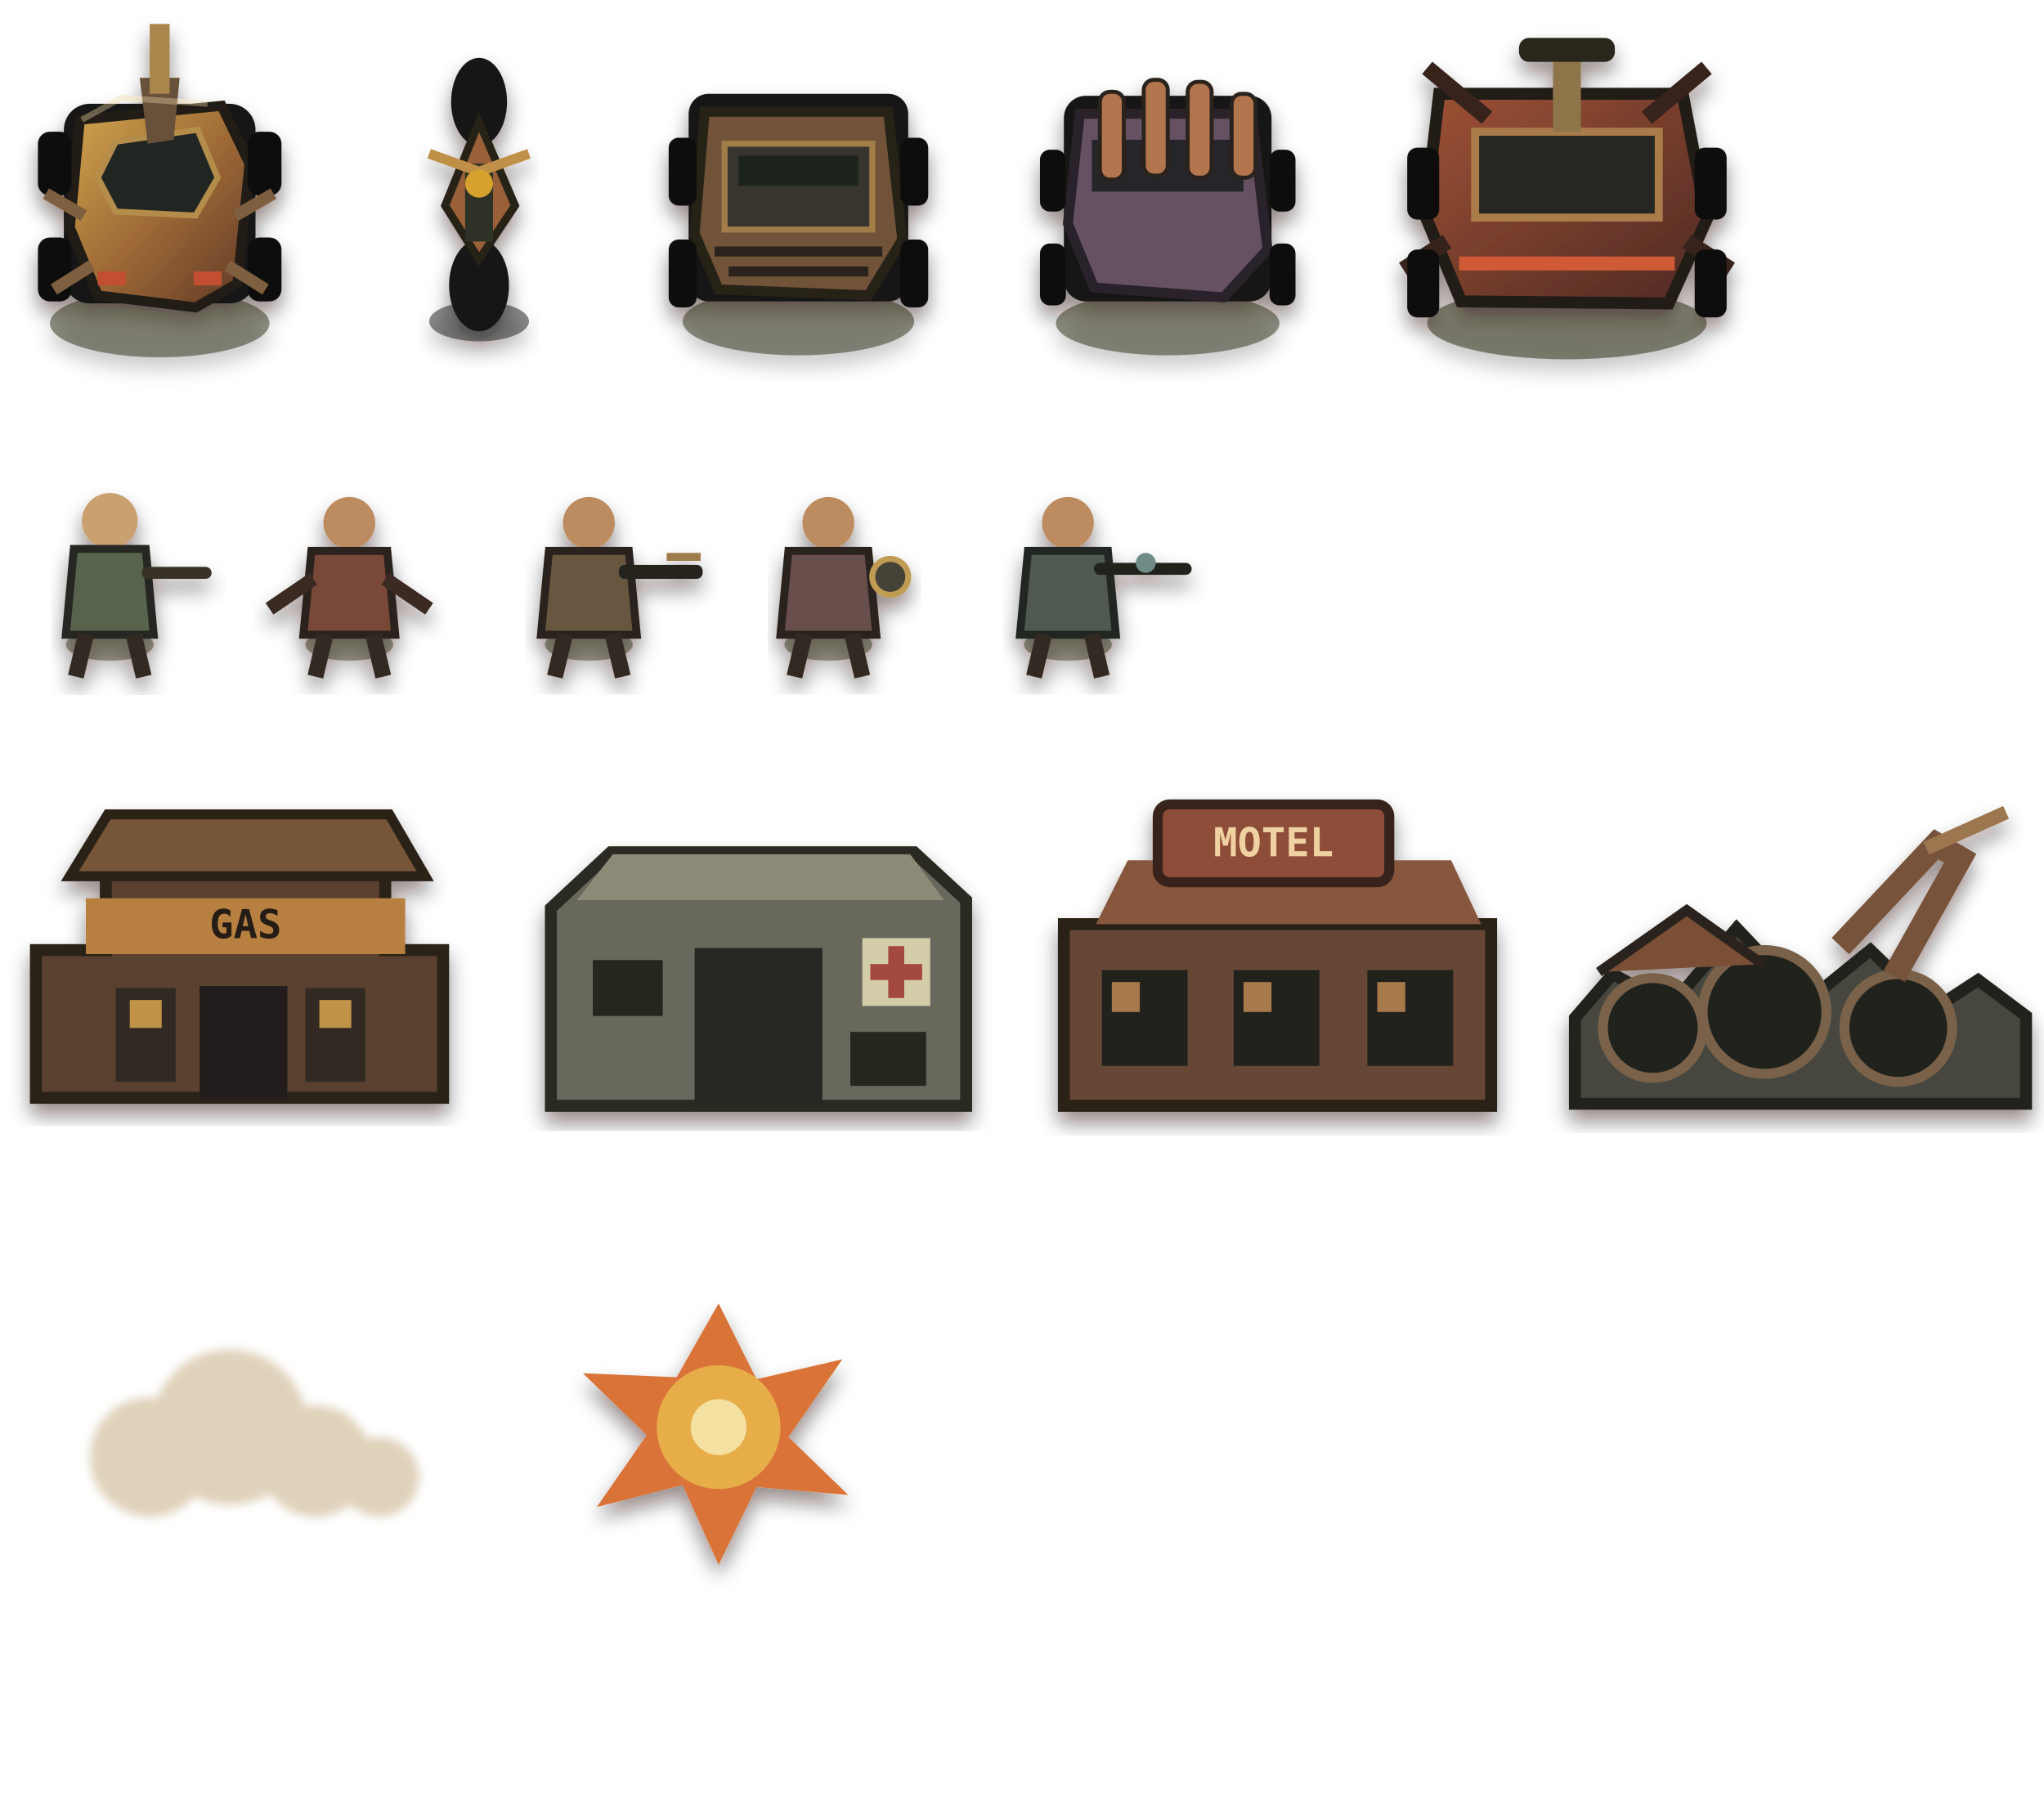
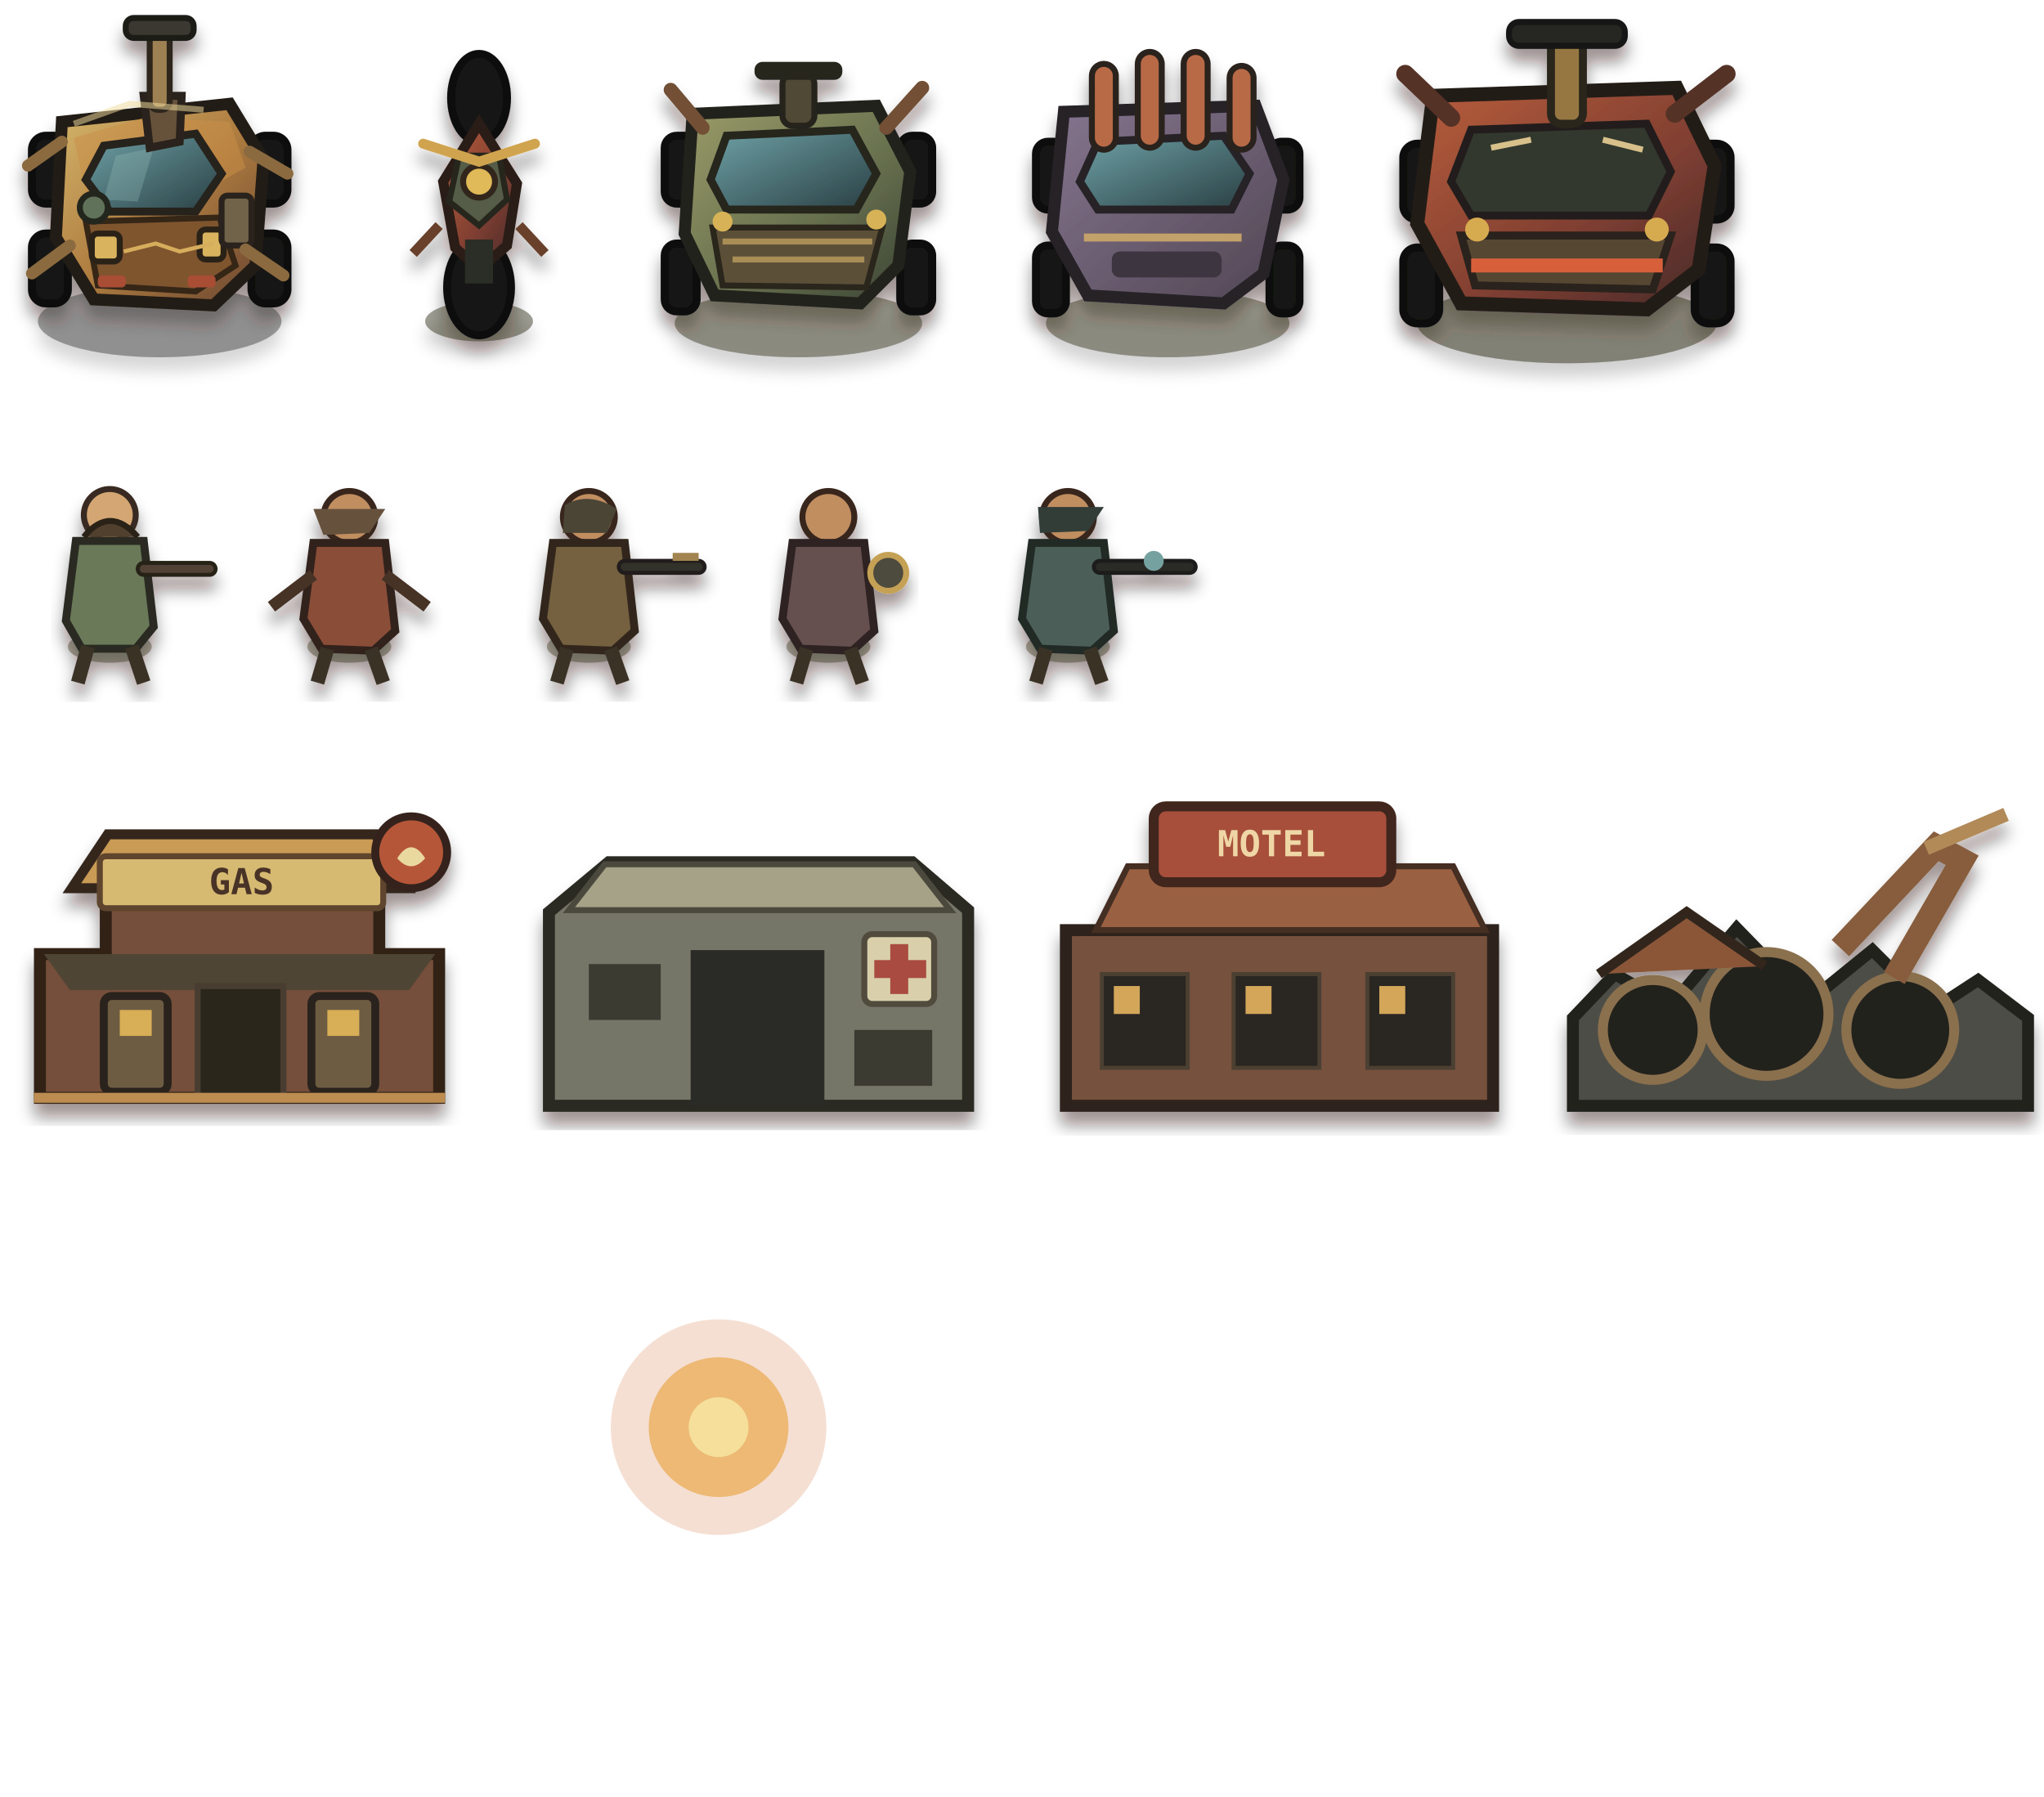
<svg xmlns="http://www.w3.org/2000/svg" width="1024" height="900" viewBox="0 0 1024 900">
  <defs>
-     <filter id="shadow">
-       <feDropShadow dx="0" dy="6" stdDeviation="5" flood-color="#120f0a" flood-opacity=".45" />
+     <filter id="sh">
+       <feDropShadow dx="0" dy="7" stdDeviation="4" flood-color="#17120d" flood-opacity=".42" />
    </filter>
-     <filter id="dust">
-       <feGaussianBlur stdDeviation="2.5" />
-     </filter>
-     <linearGradient id="rust" x1="0" y1="0" x2="1" y2="1">
-       <stop stop-color="#d2a64d" />
-       <stop offset=".55" stop-color="#9a6535" />
-       <stop offset="1" stop-color="#5d3826" />
-     </linearGradient>
-     <linearGradient id="steel" x1="0" y1="0" x2="1" y2="1">
-       <stop stop-color="#6b6b5b" />
-       <stop offset="1" stop-color="#292a24" />
-     </linearGradient>
-     <linearGradient id="roadred" x1="0" y1="0" x2="1" y2="1">
-       <stop stop-color="#9d5134" />
-       <stop offset="1" stop-color="#4f2a24" />
+     <linearGradient id="sandSteel" x1="0" y1="0" x2="1" y2="1">
+       <stop stop-color="#d6b76c" />
+       <stop offset=".52" stop-color="#ad7b3f" />
+       <stop offset="1" stop-color="#68442f" />
+     </linearGradient>
+     <linearGradient id="olive" x1="0" y1="0" x2="1" y2="1">
+       <stop stop-color="#9b9b68" />
+       <stop offset=".55" stop-color="#69724f" />
+       <stop offset="1" stop-color="#394233" />
+     </linearGradient>
+     <linearGradient id="rustRed" x1="0" y1="0" x2="1" y2="1">
+       <stop stop-color="#b85d3c" />
+       <stop offset=".58" stop-color="#803f31" />
+       <stop offset="1" stop-color="#45282a" />
+     </linearGradient>
+     <linearGradient id="violet" x1="0" y1="0" x2="1" y2="1">
+       <stop stop-color="#85758f" />
+       <stop offset="1" stop-color="#514653" />
+     </linearGradient>
+     <linearGradient id="glass" x1="0" y1="0" x2="1" y2="1">
+       <stop stop-color="#6ea1a6" />
+       <stop offset="1" stop-color="#293f43" />
    </linearGradient>
  </defs>
-   <g transform="translate(80 94)" filter="url(#shadow)">
-     <ellipse cx="0" cy="68" rx="55" ry="17" fill="#15130f" opacity=".45" />
-     <rect x="-48" y="-42" width="96" height="100" rx="13" fill="#171713" />
-     <path d="M-40-34 L31-41 45-12 39 48 18 60 -31 54 -45 20Z" fill="url(#rust)" stroke="#211d16" stroke-width="5" />
-     <path d="M-22-23 L19-29 29-5 18 14 -22 12 -31-5Z" fill="#242722" stroke="#b58d4c" stroke-width="3" />
-     <path d="M-10-55 L10-55 7-24 -6-22Z" fill="#68513b" />
-     <rect x="-5" y="-82" width="10" height="35" fill="#a9864c" />
-     <rect x="-61" y="-28" width="17" height="32" rx="6" fill="#10110e" />
-     <rect x="44" y="-28" width="17" height="32" rx="6" fill="#10110e" />
-     <rect x="-61" y="25" width="17" height="32" rx="6" fill="#10110e" />
-     <rect x="44" y="25" width="17" height="32" rx="6" fill="#10110e" />
-     <path d="M-38 14 L-57 3 M38 14 L57 3 M-34 39 L-53 51 M34 39 L53 51" stroke="#7e6040" stroke-width="6" />
-     <rect x="-31" y="42" width="14" height="7" fill="#c34f33" />
-     <rect x="17" y="42" width="14" height="7" fill="#c34f33" />
-     <path d="M-39-34 L-19-45 24-42" fill="none" stroke="#edd6a6" stroke-opacity=".38" stroke-width="3" />
-   </g>
-   <g transform="translate(240 95)" filter="url(#shadow)">
-     <ellipse cy="66" rx="25" ry="10" fill="#15130f" opacity=".5" />
-     <ellipse cy="-44" rx="14" ry="22" fill="#151612" />
-     <ellipse cy="48" rx="15" ry="23" fill="#151612" />
-     <path d="M0-34 L-17 8 0 35 18 8Z" fill="#9a6138" stroke="#252019" stroke-width="4" />
-     <rect x="-7" y="-13" width="14" height="39" fill="#2d3028" />
-     <path d="M-25-18 L0-9 25-18" stroke="#c0904a" stroke-width="5" fill="none" />
-     <circle cy="-3" r="7" fill="#d7a12e" />
-   </g>
-   <g transform="translate(400 95)" filter="url(#shadow)">
-     <ellipse cy="66" rx="58" ry="17" fill="#15130f" opacity=".45" />
-     <rect x="-55" y="-48" width="110" height="104" rx="10" fill="#181713" />
-     <path d="M-47-39 H45 L52 25 35 53 -40 50 -52 22Z" fill="#6f5337" stroke="#282219" stroke-width="5" />
-     <rect x="-37" y="-23" width="74" height="43" fill="#39362d" stroke="#a27c49" stroke-width="3" />
-     <path d="M-30-17 H30 V-2 H-30Z" fill="#1c211f" />
-     <rect x="-65" y="-26" width="14" height="34" rx="5" fill="#0f100e" />
-     <rect x="51" y="-26" width="14" height="34" rx="5" fill="#0f100e" />
-     <rect x="-65" y="25" width="14" height="34" rx="5" fill="#0f100e" />
-     <rect x="51" y="25" width="14" height="34" rx="5" fill="#0f100e" />
-     <path d="M-42 31 H42 M-35 41 H35" stroke="#2b241c" stroke-width="5" />
-   </g>
-   <g transform="translate(585 95)" filter="url(#shadow)">
-     <ellipse cy="67" rx="56" ry="16" fill="#15130f" opacity=".45" />
-     <rect x="-52" y="-47" width="104" height="103" rx="11" fill="#181713" />
-     <path d="M-44-38 H42 L50 30 28 54 -37 49 -50 17Z" fill="#665164" stroke="#2a2229" stroke-width="5" />
-     <rect x="-38" y="-25" width="76" height="26" fill="#27252a" />
-     <g fill="#b2744e" stroke="#2a211a" stroke-width="2">
-       <rect x="-34" y="-49" width="12" height="44" rx="5" />
-       <rect x="-12" y="-55" width="12" height="48" rx="5" />
-       <rect x="10" y="-54" width="12" height="48" rx="5" />
-       <rect x="32" y="-48" width="12" height="42" rx="5" />
-     </g>
-     <rect x="-64" y="-20" width="13" height="31" rx="5" fill="#0f100e" />
-     <rect x="51" y="-20" width="13" height="31" rx="5" fill="#0f100e" />
-     <rect x="-64" y="27" width="13" height="31" rx="5" fill="#0f100e" />
-     <rect x="51" y="27" width="13" height="31" rx="5" fill="#0f100e" />
-   </g>
-   <g transform="translate(785 95)" filter="url(#shadow)">
-     <ellipse cy="67" rx="70" ry="18" fill="#15130f" opacity=".48" />
-     <path d="M-64-48 H58 L70 15 51 57 -53 56 -71 13Z" fill="url(#roadred)" stroke="#241b18" stroke-width="6" />
-     <rect x="-46" y="-29" width="92" height="43" fill="#282820" stroke="#aa7c49" stroke-width="4" />
-     <path d="M-40-36 L-70-61 M40-36 L70-61 M-60 26 L-82 40 M60 26 L82 40" stroke="#39241d" stroke-width="8" />
-     <rect x="-80" y="-21" width="16" height="36" rx="5" fill="#0f100e" />
-     <rect x="64" y="-21" width="16" height="36" rx="5" fill="#0f100e" />
-     <rect x="-80" y="30" width="16" height="34" rx="5" fill="#0f100e" />
-     <rect x="64" y="30" width="16" height="34" rx="5" fill="#0f100e" />
-     <rect x="-7" y="-72" width="14" height="43" fill="#8e7548" />
-     <rect x="-24" y="-76" width="48" height="12" rx="5" fill="#29251e" />
-     <path d="M-54 37 H54" stroke="#cf5a35" stroke-width="7" />
-   </g>
-   <g transform="translate(55 285)" filter="url(#shadow)">
-     <ellipse cy="38" rx="22" ry="8" fill="#15130f" opacity=".4" />
-     <circle cy="-24" r="14" fill="#c9a06f" />
-     <path d="M-18-10 L18-10 22 33 -22 33Z" fill="#59634d" stroke="#272820" stroke-width="4" />
-     <rect x="16" y="-1" width="35" height="6" rx="3" fill="#383126" />
-     <path d="M-12 33 L-17 54 M12 33 L17 54" stroke="#332b22" stroke-width="8" />
-   </g>
-   <g transform="translate(175 285)" filter="url(#shadow)">
-     <ellipse cy="38" rx="22" ry="8" fill="#15130f" opacity=".4" />
-     <circle cy="-23" r="13" fill="#bc8c61" />
-     <path d="M-19-9 L19-9 23 33 -23 33Z" fill="#784837" stroke="#2c201a" stroke-width="4" />
-     <path d="M-18 5 L-40 20 M18 5 L40 20" stroke="#3b2c22" stroke-width="7" />
-     <path d="M-12 33 L-17 54 M12 33 L17 54" stroke="#332b22" stroke-width="8" />
-   </g>
-   <g transform="translate(295 285)" filter="url(#shadow)">
-     <ellipse cy="38" rx="22" ry="8" fill="#15130f" opacity=".4" />
-     <circle cy="-23" r="13" fill="#bc8c61" />
-     <path d="M-20-9 L20-9 24 33 -24 33Z" fill="#685640" stroke="#2c241c" stroke-width="4" />
-     <rect x="15" y="-2" width="42" height="7" rx="3" fill="#25231e" />
-     <rect x="39" y="-8" width="17" height="4" fill="#9e7b4b" />
-     <path d="M-12 33 L-17 54 M12 33 L17 54" stroke="#332b22" stroke-width="8" />
-   </g>
-   <g transform="translate(415 285)" filter="url(#shadow)">
-     <ellipse cy="38" rx="22" ry="8" fill="#15130f" opacity=".4" />
-     <circle cy="-23" r="13" fill="#bc8c61" />
-     <path d="M-20-9 L20-9 24 33 -24 33Z" fill="#69504b" stroke="#2c211f" stroke-width="4" />
-     <circle cx="31" cy="4" r="9" fill="#444239" stroke="#c09b52" stroke-width="3" />
-     <path d="M-12 33 L-17 54 M12 33 L17 54" stroke="#332b22" stroke-width="8" />
-   </g>
-   <g transform="translate(535 285)" filter="url(#shadow)">
-     <ellipse cy="38" rx="22" ry="8" fill="#15130f" opacity=".4" />
-     <circle cy="-23" r="13" fill="#bc8c61" />
-     <path d="M-20-9 L20-9 24 33 -24 33Z" fill="#4f5951" stroke="#222822" stroke-width="4" />
-     <rect x="13" y="-3" width="49" height="6" rx="3" fill="#22231f" />
-     <circle cx="39" cy="-3" r="5" fill="#708c87" />
-     <path d="M-12 33 L-17 54 M12 33 L17 54" stroke="#332b22" stroke-width="8" />
-   </g>
-   <g transform="translate(0 390)" filter="url(#shadow)">
-     <path d="M18 160 H222 V86 H193 V48 H53 V86 H18Z" fill="#5a402d" stroke="#2b2119" stroke-width="6" />
-     <rect x="43" y="60" width="160" height="28" fill="#b8803f" />
-     <text x="123" y="80" text-anchor="middle" font-family="monospace" font-size="20" font-weight="900" fill="#251d15">GAS</text>
-     <path d="M35 49 H213 L195 18 H54Z" fill="#775437" stroke="#2c2118" stroke-width="5" />
-     <g fill="#302c24">
-       <rect x="58" y="105" width="30" height="47" />
-       <rect x="153" y="105" width="30" height="47" />
-     </g>
-     <g fill="#c0934a">
-       <rect x="65" y="111" width="16" height="14" />
-       <rect x="160" y="111" width="16" height="14" />
-     </g>
-     <rect x="100" y="104" width="44" height="56" fill="#211f1a" />
-   </g>
-   <g transform="translate(260 390)" filter="url(#shadow)">
-     <path d="M16 164 H224 V61 L198 37 H46 L16 65Z" fill="#67675c" stroke="#2a2923" stroke-width="6" />
-     <path d="M47 38 H196 L213 61 H29Z" fill="#8c8976" />
-     <rect x="88" y="85" width="64" height="79" fill="#282821" />
-     <rect x="172" y="80" width="34" height="34" fill="#d4cda9" />
-     <rect x="185" y="84" width="8" height="26" fill="#a44a3d" />
-     <rect x="176" y="93" width="26" height="8" fill="#a44a3d" />
-     <g fill="#25251f">
-       <rect x="37" y="91" width="35" height="28" />
-       <rect x="166" y="127" width="38" height="27" />
-     </g>
-   </g>
-   <g transform="translate(520 390)" filter="url(#shadow)">
-     <path d="M13 164 H227 V73 H13Z" fill="#664735" stroke="#2a2019" stroke-width="6" />
-     <path d="M29 73 L45 41 H207 L222 73Z" fill="#86563d" />
-     <rect x="60" y="13" width="116" height="39" rx="6" fill="#8d4d38" stroke="#38231d" stroke-width="5" />
-     <text x="118" y="39" text-anchor="middle" font-family="monospace" font-size="20" font-weight="900" fill="#f0d1a2">MOTEL</text>
-     <g fill="#24221d">
-       <rect x="32" y="96" width="43" height="48" />
-       <rect x="98" y="96" width="43" height="48" />
-       <rect x="165" y="96" width="43" height="48" />
-     </g>
-     <g fill="#a77a4c">
-       <rect x="37" y="102" width="14" height="15" />
-       <rect x="103" y="102" width="14" height="15" />
-       <rect x="170" y="102" width="14" height="15" />
-     </g>
-   </g>
-   <g transform="translate(780 390)" filter="url(#shadow)">
-     <path d="M9 163 H235 V119 L211 101 188 116 157 86 125 112 90 75 57 114 28 98 9 120Z" fill="#464740" stroke="#24241f" stroke-width="6" />
-     <g fill="#22231f" stroke="#796249" stroke-width="5">
-       <circle cx="48" cy="125" r="25" />
-       <circle cx="104" cy="117" r="31" />
-       <circle cx="171" cy="125" r="27" />
-     </g>
-     <path d="M142 84 L190 33 202 40 169 99" stroke="#78533a" stroke-width="12" fill="none" />
-     <path d="M185 35 L225 17" stroke="#9c7650" stroke-width="7" />
-     <path d="M21 97 L65 66 103 93" fill="#7a5036" stroke="#2c231d" stroke-width="5" />
-   </g>
-   <g transform="translate(120 720)">
-     <g fill="#b99b67" opacity=".45" filter="url(#dust)">
-       <circle cx="-45" cy="10" r="30" />
-       <circle cx="-5" cy="-5" r="39" />
-       <circle cx="38" cy="12" r="28" />
-       <circle cx="70" cy="20" r="20" />
-     </g>
-   </g>
-   <g transform="translate(360 715)" filter="url(#shadow)">
-     <path d="M0-62 L19-24 62-34 35 5 65 34 19 30 0 69 -18 29 -61 40 -36 4 -68-27 -21-25Z" fill="#d97338" />
-     <circle r="31" fill="#e6ad48" />
-     <circle r="14" fill="#f4e0a1" />
+   <g transform="translate(80 95)" filter="url(#sh)">
+     <ellipse cy="66" rx="61" ry="18" fill="#1b1712" opacity=".38" />
+     <g fill="#181814" stroke="#0f0f0c" stroke-width="4">
+       <rect x="-64" y="-27" width="18" height="34" rx="7" />
+       <rect x="46" y="-27" width="18" height="34" rx="7" />
+       <rect x="-64" y="22" width="18" height="35" rx="7" />
+       <rect x="46" y="22" width="18" height="35" rx="7" />
+     </g>
+     <path d="M-49-34 L35-43 52-15 48 38 27 58 -33 55 -52 24Z" fill="url(#sandSteel)" stroke="#241d16" stroke-width="6" />
+     <path d="M-43-26 L-8-36 35-34 43-11 25-1 -37 2Z" fill="#c98e46" opacity=".52" />
+     <path d="M-28-22 L18-28 31-8 18 11 -25 11 -37-5Z" fill="url(#glass)" stroke="#27241f" stroke-width="4" />
+     <path d="M-22-17 L-3-21 -11 6 -28 5Z" fill="#9ac0bd" opacity=".3" />
+     <path d="M-37 16 L30 14 38 38 18 51 -31 48Z" fill="#7f542f" stroke="#352519" stroke-width="3" />
+     <g fill="#d9b35d" stroke="#2c2419" stroke-width="3">
+       <rect x="-34" y="22" width="14" height="14" rx="3" />
+       <rect x="20" y="20" width="12" height="15" rx="3" />
+     </g>
+     <g fill="#a94d35">
+       <rect x="-31" y="43" width="14" height="6" rx="2" />
+       <rect x="14" y="43" width="14" height="6" rx="2" />
+     </g>
+     <path d="M-8-47 L11-47 10-24 -5-21Z" fill="#66513b" stroke="#2a231a" stroke-width="4" />
+     <rect x="-5" y="-82" width="10" height="42" rx="4" fill="#9e8152" stroke="#2d261d" stroke-width="3" />
+     <rect x="-17" y="-86" width="34" height="10" rx="4" fill="#3b3930" stroke="#1e1e19" stroke-width="3" />
+     <circle cx="-33" cy="9" r="7" fill="#60735a" stroke="#24271f" stroke-width="3" />
+     <rect x="31" y="3" width="15" height="25" rx="3" fill="#71634a" stroke="#2a241c" stroke-width="3" />
+     <path d="M-49-24 L-66-12 M45-19 L64-8 M-45 28 L-64 42 M43 30 L62 43" stroke="#8b6b40" stroke-width="6" stroke-linecap="round" />
+     <path d="M-43-33 L-15-43 22-40" fill="none" stroke="#f0dc9d" stroke-opacity=".52" stroke-width="3" />
+     <path d="M-18 31 L-2 27 10 31 27 27" fill="none" stroke="#d6ad5b" stroke-width="2" />
+   </g>
+   <g transform="translate(240 96)" filter="url(#sh)">
+     <ellipse cy="65" rx="27" ry="10" fill="#17130f" opacity=".42" />
+     <g fill="#171816" stroke="#0d0e0c" stroke-width="4">
+       <ellipse cy="-47" rx="14" ry="22" />
+       <ellipse cy="48" rx="16" ry="24" />
+     </g>
+     <path d="M0-34 L-18-5 -12 28 0 39 14 27 19-4Z" fill="url(#rustRed)" stroke="#2c1d19" stroke-width="5" />
+     <path d="M-10-18 H10 L14 4 0 17 -15 5Z" fill="#545c47" stroke="#25281f" stroke-width="3" />
+     <circle cy="-5" r="8" fill="#e0b958" stroke="#32281b" stroke-width="3" />
+     <path d="M-28-24 L0-15 28-24" stroke="#d0a44f" stroke-width="5" fill="none" stroke-linecap="round" />
+     <path d="M-20 17 L-33 31 M20 17 L33 31" stroke="#69402c" stroke-width="5" />
+     <rect x="-7" y="24" width="14" height="22" fill="#2c2e27" />
+   </g>
+   <g transform="translate(400 95)" filter="url(#sh)">
+     <ellipse cy="67" rx="62" ry="17" fill="#17130f" opacity=".4" />
+     <g fill="#171713" stroke="#0d0e0c" stroke-width="4">
+       <rect x="-67" y="-27" width="16" height="34" rx="6" />
+       <rect x="51" y="-27" width="16" height="34" rx="6" />
+       <rect x="-67" y="27" width="16" height="34" rx="6" />
+       <rect x="51" y="27" width="16" height="34" rx="6" />
+     </g>
+     <path d="M-53-38 L39-42 56-9 50 38 31 57 -42 53 -57 22Z" fill="url(#olive)" stroke="#22231d" stroke-width="6" />
+     <path d="M-36-27 L27-30 39-8 29 10 -36 10 -44-5Z" fill="url(#glass)" stroke="#25261f" stroke-width="4" />
+     <path d="M-43 19 H42 L34 49 -38 48Z" fill="#5b5038" stroke="#2a251c" stroke-width="3" />
+     <path d="M-38 26 H37 M-33 35 H33" stroke="#a88d55" stroke-width="3" />
+     <g fill="#d7b257">
+       <circle cx="-38" cy="16" r="5" />
+       <circle cx="39" cy="15" r="5" />
+     </g>
+     <path d="M-48-31 L-64-50 M44-31 L62-51" stroke="#725035" stroke-width="7" stroke-linecap="round" />
+     <rect x="-8" y="-58" width="16" height="26" rx="5" fill="#504935" stroke="#25231c" stroke-width="3" />
+     <rect x="-22" y="-64" width="44" height="9" rx="4" fill="#26261f" />
+   </g>
+   <g transform="translate(585 95)" filter="url(#sh)">
+     <ellipse cy="67" rx="61" ry="17" fill="#17130f" opacity=".4" />
+     <g fill="#171713" stroke="#0d0e0c" stroke-width="4">
+       <rect x="-66" y="-24" width="15" height="34" rx="6" />
+       <rect x="51" y="-24" width="15" height="34" rx="6" />
+       <rect x="-66" y="28" width="15" height="34" rx="6" />
+       <rect x="51" y="28" width="15" height="34" rx="6" />
+     </g>
+     <path d="M-52-39 L44-42 58-5 48 42 28 57 -40 53 -58 21Z" fill="url(#violet)" stroke="#272128" stroke-width="6" />
+     <path d="M-35-24 L28-27 41-8 32 10 -35 10 -44-4Z" fill="url(#glass)" stroke="#252328" stroke-width="4" />
+     <g fill="#b86a46" stroke="#2b211b" stroke-width="3">
+       <rect x="-38" y="-63" width="12" height="43" rx="6" />
+       <rect x="-15" y="-69" width="12" height="48" rx="6" />
+       <rect x="8" y="-69" width="12" height="48" rx="6" />
+       <rect x="31" y="-62" width="12" height="42" rx="6" />
+     </g>
+     <path d="M-42 24 H37" stroke="#c3a16a" stroke-width="4" />
+     <rect x="-28" y="31" width="55" height="13" rx="4" fill="#3e3540" />
+   </g>
+   <g transform="translate(785 95)" filter="url(#sh)">
+     <ellipse cy="67" rx="75" ry="20" fill="#17130f" opacity=".44" />
+     <g fill="#151512" stroke="#0d0d0b" stroke-width="4">
+       <rect x="-82" y="-23" width="18" height="38" rx="7" />
+       <rect x="64" y="-23" width="18" height="38" rx="7" />
+       <rect x="-82" y="29" width="18" height="38" rx="7" />
+       <rect x="64" y="29" width="18" height="38" rx="7" />
+     </g>
+     <path d="M-67-47 L55-51 74-12 66 40 40 60 -53 57 -75 17Z" fill="url(#rustRed)" stroke="#241a18" stroke-width="7" />
+     <path d="M-48-30 L40-33 52-9 41 13 -48 13 -58-4Z" fill="#33382f" stroke="#241f1b" stroke-width="4" />
+     <path d="M-53 23 H52 L43 50 -46 48Z" fill="#554633" stroke="#2c211a" stroke-width="4" />
+     <path d="M-58-36 L-81-58 M54-38 L80-58" stroke="#553027" stroke-width="9" stroke-linecap="round" />
+     <rect x="-8" y="-77" width="16" height="44" rx="5" fill="#967743" stroke="#2b251c" stroke-width="4" />
+     <rect x="-29" y="-84" width="58" height="12" rx="5" fill="#282720" stroke="#171713" stroke-width="3" />
+     <g fill="#d6aa50">
+       <circle cx="-45" cy="20" r="6" />
+       <circle cx="45" cy="20" r="6" />
+     </g>
+     <path d="M-48 38 H48" stroke="#d7603a" stroke-width="7" />
+     <path d="M-38-21 L-18-25 M18-25 L38-20" stroke="#d7c08a" stroke-width="3" />
+   </g>
+   <g transform="translate(55 286)" filter="url(#sh)">
+     <ellipse cy="38" rx="21" ry="8" fill="#17130f" opacity=".35" />
+     <circle cy="-28" r="13" fill="#d4a673" stroke="#382a20" stroke-width="3" />
+     <path d="M-17-15 L17-15 22 28 13 39 -14 39 -22 25Z" fill="#6b7958" stroke="#292b22" stroke-width="4" />
+     <path d="M-13-17 Q0-33 14-17" fill="#51412f" stroke="#2b2119" stroke-width="3" />
+     <rect x="14" y="-4" width="39" height="6" rx="3" fill="#514334" stroke="#252019" stroke-width="2" />
+     <path d="M-11 38 L-16 56 M11 38 L17 56" stroke="#3b3126" stroke-width="7" />
+   </g>
+   <g transform="translate(175 286)" filter="url(#sh)">
+     <ellipse cy="38" rx="21" ry="8" fill="#17130f" opacity=".35" />
+     <circle cy="-27" r="13" fill="#c18e61" stroke="#38271f" stroke-width="3" />
+     <path d="M-18-14 L18-14 23 30 12 40 -14 39 -23 24Z" fill="#8a4e39" stroke="#31211b" stroke-width="4" />
+     <path d="M-18-31 L18-31 10-19 -13-18Z" fill="#66513d" />
+     <path d="M-18 2 L-39 18 M18 2 L39 18" stroke="#473328" stroke-width="6" />
+     <path d="M-11 39 L-16 56 M11 39 L17 56" stroke="#3b3126" stroke-width="7" />
+   </g>
+   <g transform="translate(295 286)" filter="url(#sh)">
+     <ellipse cy="38" rx="21" ry="8" fill="#17130f" opacity=".35" />
+     <circle cy="-27" r="13" fill="#c18e61" stroke="#38271f" stroke-width="3" />
+     <path d="M-18-14 L18-14 23 30 12 40 -14 39 -23 24Z" fill="#75613f" stroke="#30271c" stroke-width="4" />
+     <path d="M-12-33 Q0-40 14-31 L9-19 -13-19Z" fill="#4b4536" />
+     <rect x="15" y="-5" width="43" height="6" rx="3" fill="#333129" stroke="#211f1a" stroke-width="2" />
+     <rect x="42" y="-9" width="13" height="4" fill="#a18450" />
+     <path d="M-11 39 L-16 56 M11 39 L17 56" stroke="#3b3126" stroke-width="7" />
+   </g>
+   <g transform="translate(415 286)" filter="url(#sh)">
+     <ellipse cy="38" rx="21" ry="8" fill="#17130f" opacity=".35" />
+     <circle cy="-27" r="13" fill="#c18e61" stroke="#38271f" stroke-width="3" />
+     <path d="M-18-14 L18-14 23 30 12 40 -14 39 -23 24Z" fill="#66504f" stroke="#2e2221" stroke-width="4" />
+     <circle cx="30" cy="1" r="9" fill="#4e4b3e" stroke="#c5a154" stroke-width="3" />
+     <path d="M-11 39 L-16 56 M11 39 L17 56" stroke="#3b3126" stroke-width="7" />
+   </g>
+   <g transform="translate(535 286)" filter="url(#sh)">
+     <ellipse cy="38" rx="21" ry="8" fill="#17130f" opacity=".35" />
+     <circle cy="-27" r="13" fill="#c18e61" stroke="#38271f" stroke-width="3" />
+     <path d="M-18-14 L18-14 23 30 12 40 -14 39 -23 24Z" fill="#4c5f59" stroke="#222b28" stroke-width="4" />
+     <path d="M-15-32 L18-32 10-20 -14-19Z" fill="#313c39" />
+     <rect x="13" y="-5" width="51" height="6" rx="3" fill="#2b2c27" stroke="#1d1e1a" stroke-width="2" />
+     <circle cx="43" cy="-5" r="5" fill="#75a2a0" />
+     <path d="M-11 39 L-16 56 M11 39 L17 56" stroke="#3b3126" stroke-width="7" />
+   </g>
+   <g transform="translate(0 390)" filter="url(#sh)">
+     <path d="M20 160 H220 V88 H190 V55 H53 V88 H20Z" fill="#75503a" stroke="#302319" stroke-width="6" />
+     <path d="M36 55 H204 L188 28 H54Z" fill="#c99b54" stroke="#35271b" stroke-width="5" />
+     <rect x="50" y="39" width="142" height="26" rx="3" fill="#d7ba72" stroke="#5e452d" stroke-width="3" />
+     <text x="121" y="58" text-anchor="middle" font-family="monospace" font-size="18" font-weight="900" fill="#493326">GAS</text>
+     <path d="M22 88 H218 L205 106 H35Z" fill="#4f4434" />
+     <g>
+       <rect x="52" y="109" width="32" height="48" rx="4" fill="#6d5c43" stroke="#2a241d" stroke-width="4" />
+       <rect x="156" y="109" width="32" height="48" rx="4" fill="#6d5c43" stroke="#2a241d" stroke-width="4" />
+       <rect x="60" y="116" width="16" height="13" fill="#d8ae57" />
+       <rect x="164" y="116" width="16" height="13" fill="#d8ae57" />
+     </g>
+     <rect x="99" y="104" width="43" height="56" fill="#29251f" stroke="#4a3e30" stroke-width="3" />
+     <path d="M17 160 H223" stroke="#bc8c51" stroke-width="5" />
+     <g transform="translate(206 37)">
+       <circle r="18" fill="#b65739" stroke="#35241d" stroke-width="4" />
+       <path d="M-7 3 Q0-8 7 3 Q0 11-7 3Z" fill="#ead99f" />
+     </g>
+   </g>
+   <g transform="translate(260 390)" filter="url(#sh)">
+     <path d="M15 164 H225 V66 L197 42 H45 L15 67Z" fill="#747567" stroke="#2b2b24" stroke-width="6" />
+     <path d="M43 43 H198 L216 66 H25Z" fill="#a6a287" stroke="#4c493d" stroke-width="3" />
+     <rect x="86" y="86" width="67" height="78" fill="#2b2c26" />
+     <rect x="173" y="78" width="35" height="35" rx="4" fill="#d9d0ab" stroke="#514b3d" stroke-width="3" />
+     <rect x="186" y="83" width="9" height="25" fill="#a94b40" />
+     <rect x="178" y="91" width="26" height="9" fill="#a94b40" />
+     <g fill="#3a3a31">
+       <rect x="35" y="93" width="36" height="28" />
+       <rect x="168" y="126" width="39" height="28" />
+     </g>
+   </g>
+   <g transform="translate(520 390)" filter="url(#sh)">
+     <path d="M14 164 H228 V76 H14Z" fill="#76513e" stroke="#2d211b" stroke-width="6" />
+     <path d="M29 76 L45 44 H208 L224 76Z" fill="#9a6042" stroke="#452d24" stroke-width="3" />
+     <rect x="58" y="14" width="119" height="38" rx="6" fill="#a74f3b" stroke="#40261f" stroke-width="5" />
+     <text x="117" y="39" text-anchor="middle" font-family="monospace" font-size="18" font-weight="900" fill="#efd6a6">MOTEL</text>
+     <g fill="#2b2823" stroke="#4b3f32" stroke-width="2">
+       <rect x="32" y="98" width="43" height="47" />
+       <rect x="98" y="98" width="43" height="47" />
+       <rect x="165" y="98" width="43" height="47" />
+     </g>
+     <g fill="#d3a65a">
+       <rect x="38" y="104" width="13" height="14" />
+       <rect x="104" y="104" width="13" height="14" />
+       <rect x="171" y="104" width="13" height="14" />
+     </g>
+   </g>
+   <g transform="translate(780 390)" filter="url(#sh)">
+     <path d="M8 164 H236 V120 L211 101 188 116 158 86 126 112 90 75 57 114 29 98 8 120Z" fill="#4e4e46" stroke="#24241f" stroke-width="6" />
+     <g fill="#23231f" stroke="#8a704d" stroke-width="5">
+       <circle cx="48" cy="126" r="25" />
+       <circle cx="105" cy="118" r="31" />
+       <circle cx="172" cy="126" r="27" />
+     </g>
+     <path d="M142 85 L190 34 203 41 169 100" stroke="#875d3e" stroke-width="12" fill="none" />
+     <path d="M185 35 L225 18" stroke="#b18a59" stroke-width="7" />
+     <path d="M21 98 L65 67 104 94" fill="#8b5739" stroke="#33261d" stroke-width="5" />
+   </g>
+   <g transform="translate(360 715)">
+     <circle r="54" fill="#d06c36" opacity=".22" />
+     <circle r="35" fill="#e9a94b" opacity=".7" />
+     <circle r="15" fill="#f5df9b" />
  </g>
</svg>
